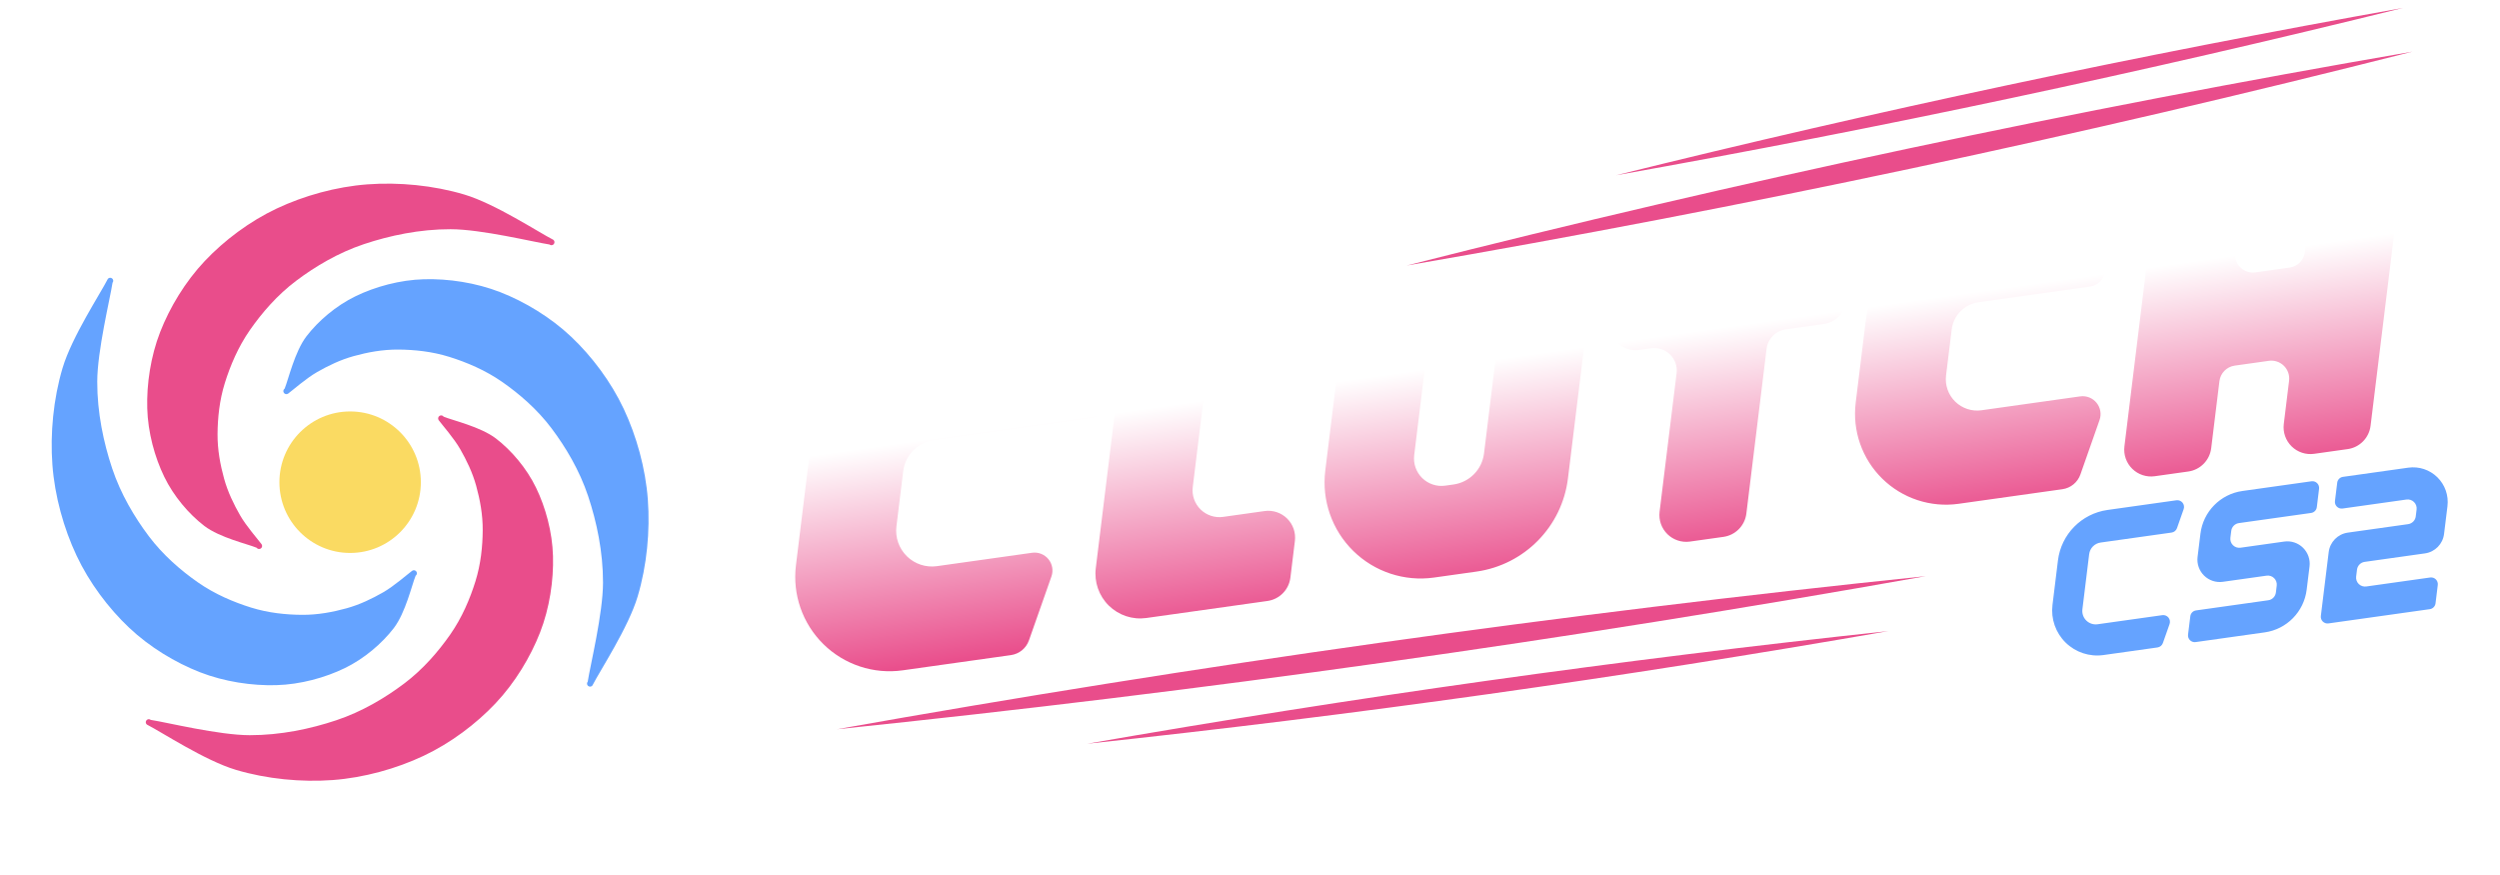
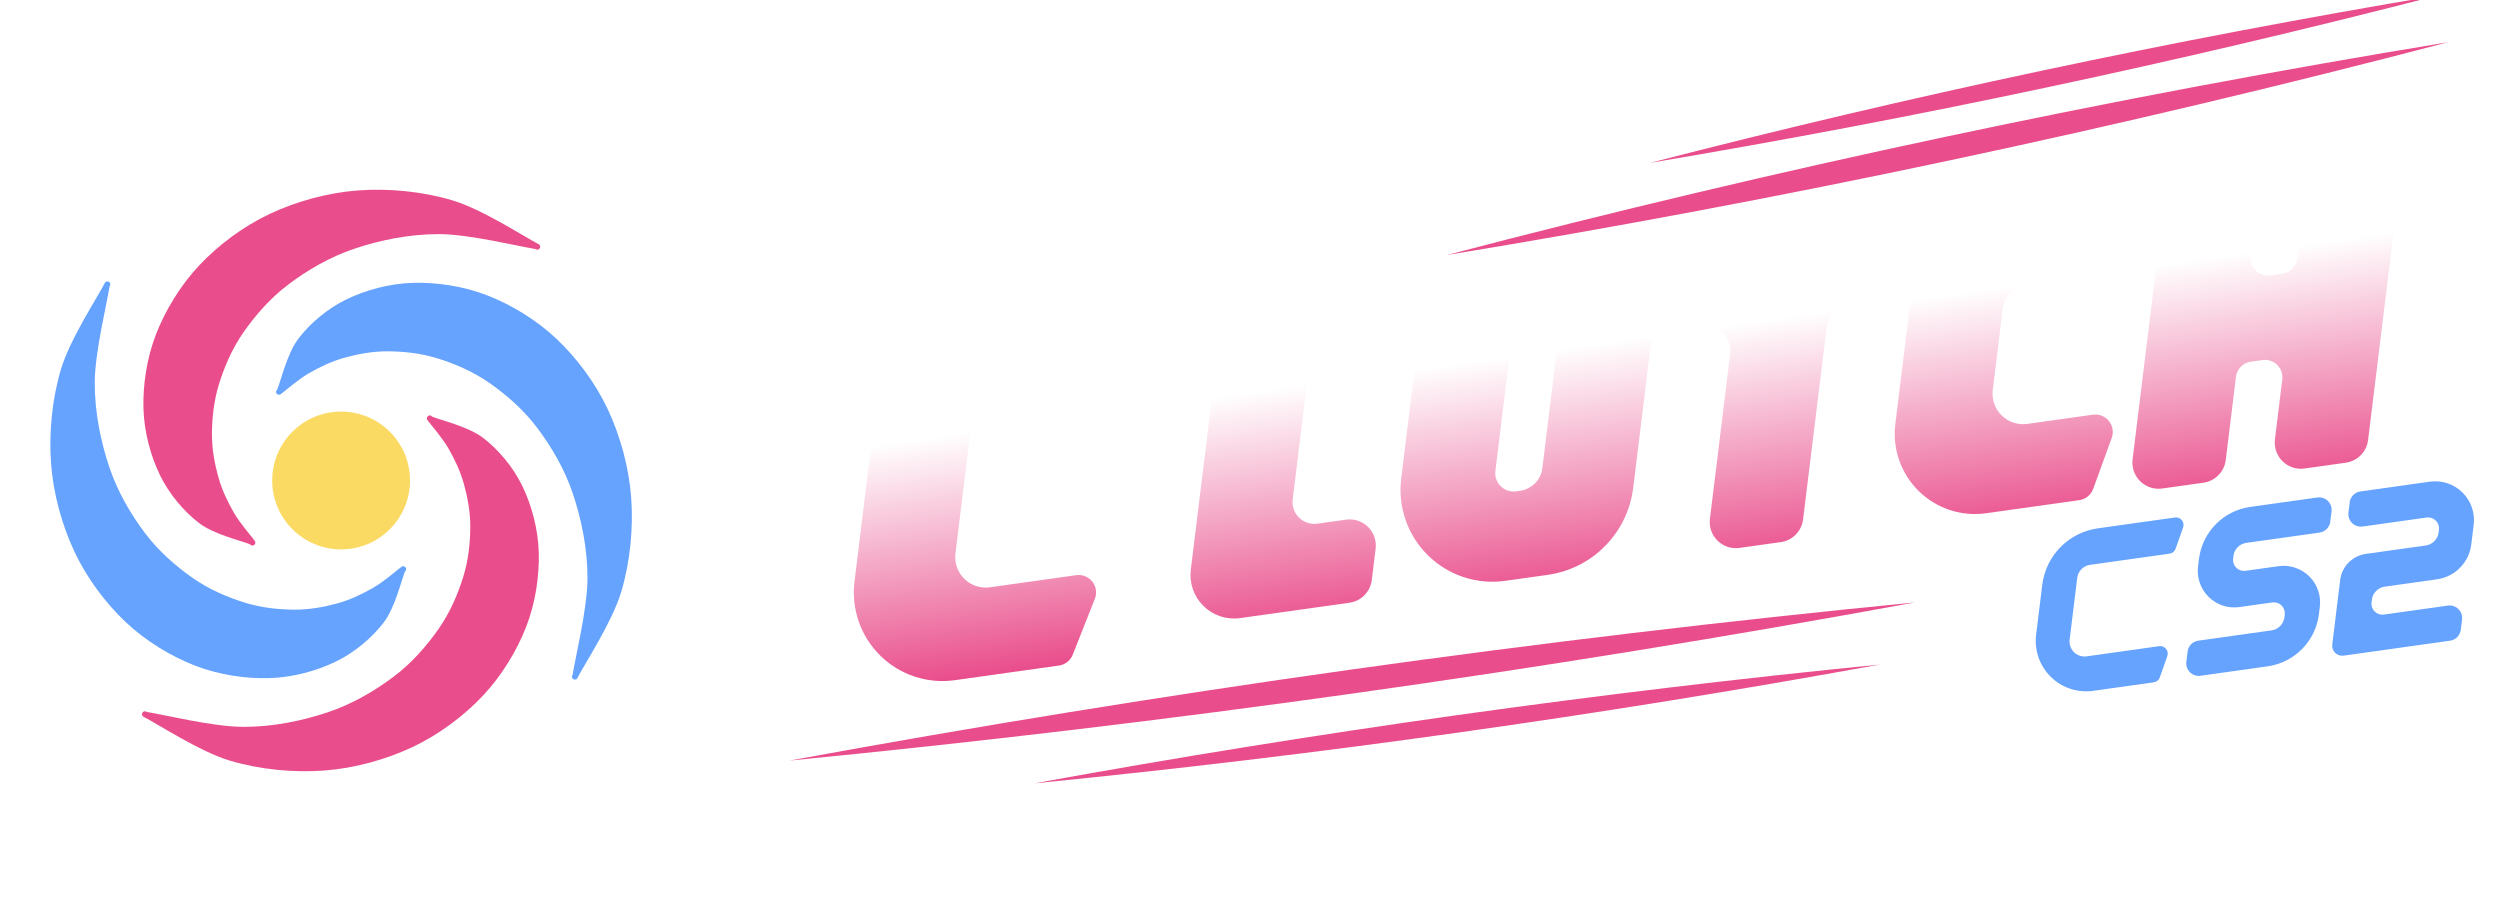
- <svg xmlns="http://www.w3.org/2000/svg" viewBox="-338 -122 1118 391" width="1118" height="391" role="img" aria-labelledby="title">
-   <g id="symbol" transform="translate(-326 -51) scale(1.13)">
+ <svg xmlns="http://www.w3.org/2000/svg" viewBox="-374 -121 1148 420" width="1148" height="420" role="img" aria-labelledby="title">
+   <g id="symbol" transform="translate(-362 -45) scale(1.13)">
    <path fill="#E94D8B" d="M92.94 152.55A1.2 1.2 0 0 1 90.97 153.93C87.52 152.49 76.36 149.96 70.26 145.29C64.17 140.61 58.17 133.61 54.41 125.86C50.64 118.11 47.94 108.32 47.68 98.76C47.41 89.21 49.01 78.25 52.8 68.54C56.59 58.83 62.74 48.62 70.44 40.48C78.13 32.33 88.24 24.73 98.97 19.68C109.71 14.62 122.49 11.05 134.86 10.13C147.24 9.21 160.96 10.5 173.22 14.16C185.49 17.82 202.6 29.1 208.48 32.09A1.2 1.2 0 0 1 206.93 33.93C200.41 32.92 180.02 27.9 167.78 27.88C155.53 27.86 143.68 30.38 133.49 33.78C123.3 37.18 114.16 42.63 106.64 48.29C99.12 53.95 93.07 60.99 88.36 67.73C83.65 74.48 80.53 81.91 78.39 88.77C76.25 95.63 75.56 102.6 75.51 108.9C75.46 115.19 76.61 121.19 78.09 126.55C79.57 131.91 81.93 136.72 84.4 141.05C86.88 145.39 91.52 150.63 92.94 152.55ZM163.06 103.45A1.2 1.2 0 0 1 165.03 102.07C168.48 103.51 179.64 106.04 185.74 110.71C191.83 115.39 197.83 122.39 201.59 130.14C205.36 137.89 208.06 147.68 208.32 157.24C208.59 166.79 206.99 177.75 203.2 187.46C199.41 197.17 193.26 207.38 185.56 215.52C177.87 223.67 167.76 231.27 157.03 236.32C146.29 241.38 133.51 244.95 121.14 245.87C108.76 246.79 95.04 245.5 82.78 241.84C70.51 238.18 53.4 226.9 47.52 223.91A1.2 1.2 0 0 1 49.07 222.07C55.59 223.08 75.98 228.1 88.22 228.12C100.47 228.14 112.32 225.62 122.51 222.22C132.7 218.82 141.84 213.37 149.36 207.71C156.88 202.05 162.93 195.01 167.64 188.27C172.35 181.52 175.47 174.09 177.61 167.23C179.75 160.37 180.44 153.4 180.49 147.1C180.54 140.81 179.39 134.81 177.91 129.45C176.43 124.09 174.07 119.28 171.6 114.95C169.12 110.61 164.48 105.37 163.06 103.45Z" />
    <path fill="#65A3FF" d="M103.45 92.94A1.2 1.2 0 0 1 102.07 90.97C103.51 87.52 106.04 76.36 110.71 70.26C115.39 64.17 122.39 58.17 130.14 54.41C137.89 50.64 147.68 47.94 157.24 47.68C166.79 47.41 177.75 49.01 187.46 52.8C197.17 56.59 207.38 62.74 215.52 70.44C223.67 78.13 231.27 88.24 236.32 98.97C241.38 109.71 244.95 122.49 245.87 134.86C246.79 147.24 245.5 160.96 241.84 173.22C238.18 185.49 226.9 202.6 223.91 208.48A1.2 1.2 0 0 1 222.07 206.93C223.08 200.41 228.1 180.02 228.12 167.78C228.14 155.53 225.62 143.68 222.22 133.49C218.82 123.3 213.37 114.16 207.71 106.64C202.05 99.12 195.01 93.07 188.27 88.36C181.52 83.65 174.09 80.53 167.23 78.39C160.37 76.25 153.4 75.56 147.1 75.51C140.81 75.46 134.81 76.61 129.45 78.09C124.09 79.57 119.28 81.93 114.95 84.4C110.61 86.88 105.37 91.52 103.45 92.94ZM152.55 163.06A1.2 1.2 0 0 1 153.93 165.03C152.49 168.48 149.96 179.64 145.29 185.74C140.61 191.83 133.61 197.83 125.86 201.59C118.11 205.36 108.32 208.06 98.76 208.32C89.21 208.59 78.25 206.99 68.54 203.2C58.83 199.41 48.62 193.26 40.48 185.56C32.33 177.87 24.73 167.76 19.68 157.03C14.62 146.29 11.05 133.51 10.13 121.14C9.21 108.76 10.5 95.04 14.16 82.78C17.82 70.51 29.1 53.4 32.09 47.52A1.2 1.2 0 0 1 33.93 49.07C32.92 55.59 27.9 75.98 27.88 88.22C27.86 100.47 30.38 112.32 33.78 122.51C37.18 132.7 42.63 141.84 48.29 149.36C53.95 156.88 60.99 162.93 67.73 167.64C74.48 172.35 81.91 175.47 88.77 177.61C95.63 179.75 102.6 180.44 108.9 180.49C115.19 180.54 121.19 179.39 126.55 177.91C131.91 176.43 136.72 174.07 141.05 171.6C145.39 169.12 150.63 164.48 152.55 163.06Z" />
    <circle id="dot" cx="128" cy="128" r="28" fill="#FADA62" />
  </g>
  <g id="wordmark">
    <defs>
-       <linearGradient id="wm" gradientUnits="userSpaceOnUse" x1="0" y1="-8" x2="0" y2="136">
+       <linearGradient id="wm" gradientUnits="userSpaceOnUse" x1="0" y1="-10" x2="0" y2="150">
        <stop offset="0.3" stop-color="#FFFFFF" />
        <stop offset="1" stop-color="#E94D8B" />
      </linearGradient>
    </defs>
-     <g id="tilt" transform="rotate(-8 358 64)">
+     <g id="tilt" transform="rotate(-8 353 70)">
      <g>
-         <path id="streaks" fill="#E94D8B" d="M20 158Q266 149 512 158Q266 167 20 158ZM130 180Q311 174 492 180Q311 186 130 180Z" />
+         <path id="streaks" fill="#E94D8B" d="M-30 176Q230.95 165 491.9 176Q230.95 187 -30 176ZM80 202Q275.95 194 471.9 202Q275.95 210 80 202Z" />
      </g>
      <g>
-         <path id="streaks-up" fill="#E94D8B" transform="rotate(-4 560 -40)" d="M300 -30Q530 -39 760 -30Q530 -21 300 -30ZM400 -50Q580 -56 760 -50Q580 -44 400 -50Z" />
+         <path id="streaks-up" fill="#E94D8B" transform="rotate(-4 560 -40)" d="M300 -30Q535 -41 770 -30Q535 -19 300 -30ZM400 -52Q585 -60 770 -52Q585 -44 400 -52Z" />
      </g>
      <g>
-         <path id="clutch" fill="url(#wm)" d="M173.62 7.06A10 10 0 0 0 164.99 -8L82.48 -8A60 60 0 0 0 24.53 36.47L12.09 82.87A42.2 42.2 0 0 0 52.86 136L101.77 136A10 10 0 0 0 110.65 130.6L124.6 103.68A8 8 0 0 0 117.49 92L74.5 92A16 16 0 0 1 59.04 71.86L65.47 47.86A16 16 0 0 1 80.93 36L152.07 36A8 8 0 0 0 158.97 32.05ZM169.91 8.89A12 12 0 0 1 181.51 0L196.66 0A12 12 0 0 1 208.25 15.11L192.77 72.89A12 12 0 0 0 204.36 88L223.08 88A12 12 0 0 1 234.67 103.11L230.38 119.11A12 12 0 0 1 218.79 128L164.06 128A20 20 0 0 1 144.75 102.82ZM269.91 8.89A12 12 0 0 1 281.51 0L296.66 0A12 12 0 0 1 308.25 15.11L292.86 72.55A12.28 12.28 0 0 0 304.72 88L308.44 88A16 16 0 0 0 323.9 76.14L341.91 8.89A12 12 0 0 1 353.51 0L368.66 0A12 12 0 0 1 380.25 15.11L359.53 92.42A48 48 0 0 1 313.17 128L294 128A42.97 42.97 0 0 1 252.49 73.91ZM391.91 8.89A12 12 0 0 1 403.51 0L486.66 0A12 12 0 0 1 498.25 15.11L493.96 31.11A12 12 0 0 1 482.37 40L465.25 40A10 10 0 0 0 455.59 47.41L436.38 119.11A12 12 0 0 1 424.79 128L409.64 128A12 12 0 0 1 398.05 112.89L414.21 52.59A10 10 0 0 0 404.55 40L399.22 40A12 12 0 0 1 387.63 24.89ZM620.74 14.6A10 10 0 0 0 611.86 0L555.27 0A56 56 0 0 0 501.18 41.51L491.72 76.81A40.67 40.67 0 0 0 531 128L577.92 128A10 10 0 0 0 586.8 122.6L598.67 99.68A8 8 0 0 0 591.56 88L546.96 88A14 14 0 0 1 533.44 70.38L538.8 50.38A14 14 0 0 1 552.32 40L602.71 40A8 8 0 0 0 609.82 35.68ZM635.91 8.89A12 12 0 0 1 647.51 0L662.66 0A12 12 0 0 1 674.25 15.11L669.21 33.93A8 8 0 0 0 676.93 44L692.37 44A8 8 0 0 0 700.1 38.07L707.91 8.89A12 12 0 0 1 719.51 0L734.66 0A12 12 0 0 1 746.25 15.11L718.38 119.11A12 12 0 0 1 706.79 128L691.64 128A12 12 0 0 1 680.05 112.89L685.09 94.07A8 8 0 0 0 677.36 84L661.93 84A8 8 0 0 0 654.2 89.93L646.38 119.11A12 12 0 0 1 634.79 128L619.64 128A12 12 0 0 1 608.05 112.89Z" />
+         <path id="clutch" fill="url(#wm)" d="M186.68 -3.43A4 4 0 0 0 183.61 -10L89.3 -10A64 64 0 0 0 27.48 37.44L11.04 98.81A40.67 40.67 0 0 0 50.32 150L98.66 150A8 8 0 0 0 105.62 145.95L119.25 121.95A8 8 0 0 0 112.29 110L72.28 110A14 14 0 0 1 58.76 92.38L72.16 42.38A14 14 0 0 1 85.68 32L154.14 32A6 6 0 0 0 158.74 29.86ZM193.13 8.89A12 12 0 0 1 204.72 0L223.87 0A12 12 0 0 1 235.47 15.11L215.56 89.41A10 10 0 0 0 225.21 102L238.54 102A12 12 0 0 1 250.13 117.11L246.38 131.11A12 12 0 0 1 234.79 140L184.06 140A20 20 0 0 1 164.75 114.82ZM287.13 8.89A12 12 0 0 1 298.72 0L317.87 0A12 12 0 0 1 329.47 15.11L309.56 89.37A8.44 8.44 0 0 0 317.72 100L319.51 100A12 12 0 0 0 331.1 91.11L353.13 8.89A12 12 0 0 1 364.72 0L383.87 0A12 12 0 0 1 395.47 15.11L371.14 105.91A46 46 0 0 1 326.7 140L307 140A42.2 42.2 0 0 1 266.24 86.87ZM405.13 8.89A12 12 0 0 1 416.72 0L495.87 0A12 12 0 0 1 507.47 15.11L503.71 29.11A12 12 0 0 1 492.12 38L479 38A10 10 0 0 0 469.34 45.41L446.38 131.11A12 12 0 0 1 434.79 140L415.64 140A12 12 0 0 1 404.05 124.89L423.96 50.59A10 10 0 0 0 414.3 38L412.33 38A11.51 11.51 0 0 1 401.21 23.51ZM619.27 11.75A8 8 0 0 0 612.21 0L560.95 0A54 54 0 0 0 508.79 40.02L494.42 93.64A36.83 36.83 0 0 0 530 140L573.19 140A8 8 0 0 0 580.26 135.75L591.94 113.75A8 8 0 0 0 584.87 102L554.43 102A14 14 0 0 1 540.9 84.38L550.55 48.38A14 14 0 0 1 564.07 38L600.52 38A8 8 0 0 0 607.59 33.75ZM631.13 8.89A12 12 0 0 1 642.72 0L661.87 0A12 12 0 0 1 673.47 15.11L666.81 39.93A8 8 0 0 0 674.54 50L679.98 50A8 8 0 0 0 687.7 44.07L697.13 8.89A12 12 0 0 1 708.72 0L727.87 0A12 12 0 0 1 739.47 15.11L708.38 131.11A12 12 0 0 1 696.79 140L677.64 140A12 12 0 0 1 666.05 124.89L673.23 98.07A8 8 0 0 0 665.51 88L660.07 88A8 8 0 0 0 652.34 93.93L642.38 131.11A12 12 0 0 1 630.79 140L611.64 140A12 12 0 0 1 600.05 124.89Z" />
      </g>
      <g>
-         <path id="cs2" fill="#65A3FF" d="M630.39 144.38A3 3 0 0 0 627.73 140L596.61 140A26 26 0 0 0 571.5 159.27L566.31 178.64A20.14 20.14 0 0 0 585.76 204L610.19 204A3 3 0 0 0 612.85 202.38L617 194.38A3 3 0 0 0 614.33 190L585.08 190A6 6 0 0 1 579.29 182.45L585.72 158.45A6 6 0 0 1 591.51 154L623.59 154A3 3 0 0 0 626.25 152.38ZM691.65 143.78A3 3 0 0 0 688.75 140L657.54 140A22 22 0 0 0 636.29 156.31L633.58 166.41A10 10 0 0 0 643.24 179L663 179A4 4 0 0 1 666.86 184.04L666.06 187.04A4 4 0 0 1 662.19 190L629.57 190A3 3 0 0 0 626.67 192.22L624.52 200.22A3 3 0 0 0 627.42 204L658.63 204A22 22 0 0 0 679.88 187.69L682.59 177.59A10 10 0 0 0 672.93 165L653.18 165A4 4 0 0 1 649.31 159.96L650.12 156.96A4 4 0 0 1 653.98 154L686.61 154A3 3 0 0 0 689.51 151.78ZM700.07 142.22A3 3 0 0 1 702.96 140L732.47 140A15.49 15.49 0 0 1 747.44 159.5L744.2 171.59A10 10 0 0 1 734.54 179L707.28 179A4 4 0 0 0 703.42 181.96L702.61 184.96A4 4 0 0 0 706.48 190L735.35 190A3 3 0 0 1 738.25 193.78L736.11 201.78A3 3 0 0 1 733.21 204L687.42 204A3 3 0 0 1 684.52 200.22L691.98 172.41A10 10 0 0 1 701.64 165L728.89 165A4 4 0 0 0 732.76 162.04L733.56 159.04A4 4 0 0 0 729.7 154L700.82 154A3 3 0 0 1 697.92 150.22Z" />
+         <path id="cs2" fill="#65A3FF" d="M618.68 159.04A3.45 3.45 0 0 0 615.61 154L579.83 154A29.9 29.9 0 0 0 550.95 176.16L544.98 198.44A23.16 23.16 0 0 0 567.35 227.6L595.44 227.6A3.45 3.45 0 0 0 598.5 225.74L603.27 216.54A3.45 3.45 0 0 0 600.21 211.5L566.57 211.5A6.9 6.9 0 0 1 559.91 202.81L567.3 175.21A6.9 6.9 0 0 1 573.97 170.1L610.85 170.1A3.45 3.45 0 0 0 613.91 168.24ZM687.2 161.24A5.75 5.75 0 0 0 681.64 154L650.51 154A27.6 27.6 0 0 0 623.85 174.46L622.97 177.74A16.77 16.77 0 0 0 639.17 198.85L654.47 198.85A5.02 5.02 0 0 1 659.32 205.18L659 206.39A6.9 6.9 0 0 1 652.33 211.5L618.34 211.5A5.75 5.75 0 0 0 612.79 215.76L611.55 220.36A5.75 5.75 0 0 0 617.11 227.6L648.24 227.6A27.6 27.6 0 0 0 674.9 207.14L675.78 203.86A16.77 16.77 0 0 0 659.58 182.75L644.28 182.75A5.02 5.02 0 0 1 639.43 176.43L639.75 175.21A6.9 6.9 0 0 1 646.42 170.1L680.41 170.1A5.75 5.75 0 0 0 685.96 165.84ZM696.04 158.26A5.75 5.75 0 0 1 701.6 154L733.77 154A17.81 17.81 0 0 1 750.98 176.43L748.62 185.21A18.4 18.4 0 0 1 730.85 198.85L706.56 198.85A6.9 6.9 0 0 0 699.9 203.96L699.57 205.18A5.02 5.02 0 0 0 704.43 211.5L734.08 211.5A5.75 5.75 0 0 1 739.64 218.74L738.41 223.34A5.75 5.75 0 0 1 732.85 227.6L683.46 227.6A4.6 4.6 0 0 1 679.02 221.81L686.74 192.98A13.8 13.8 0 0 1 700.07 182.75L727.89 182.75A6.9 6.9 0 0 0 734.55 177.64L734.88 176.43A5.02 5.02 0 0 0 730.02 170.1L700.36 170.1A5.75 5.75 0 0 1 694.81 162.86Z" />
      </g>
    </g>
  </g>
</svg>
